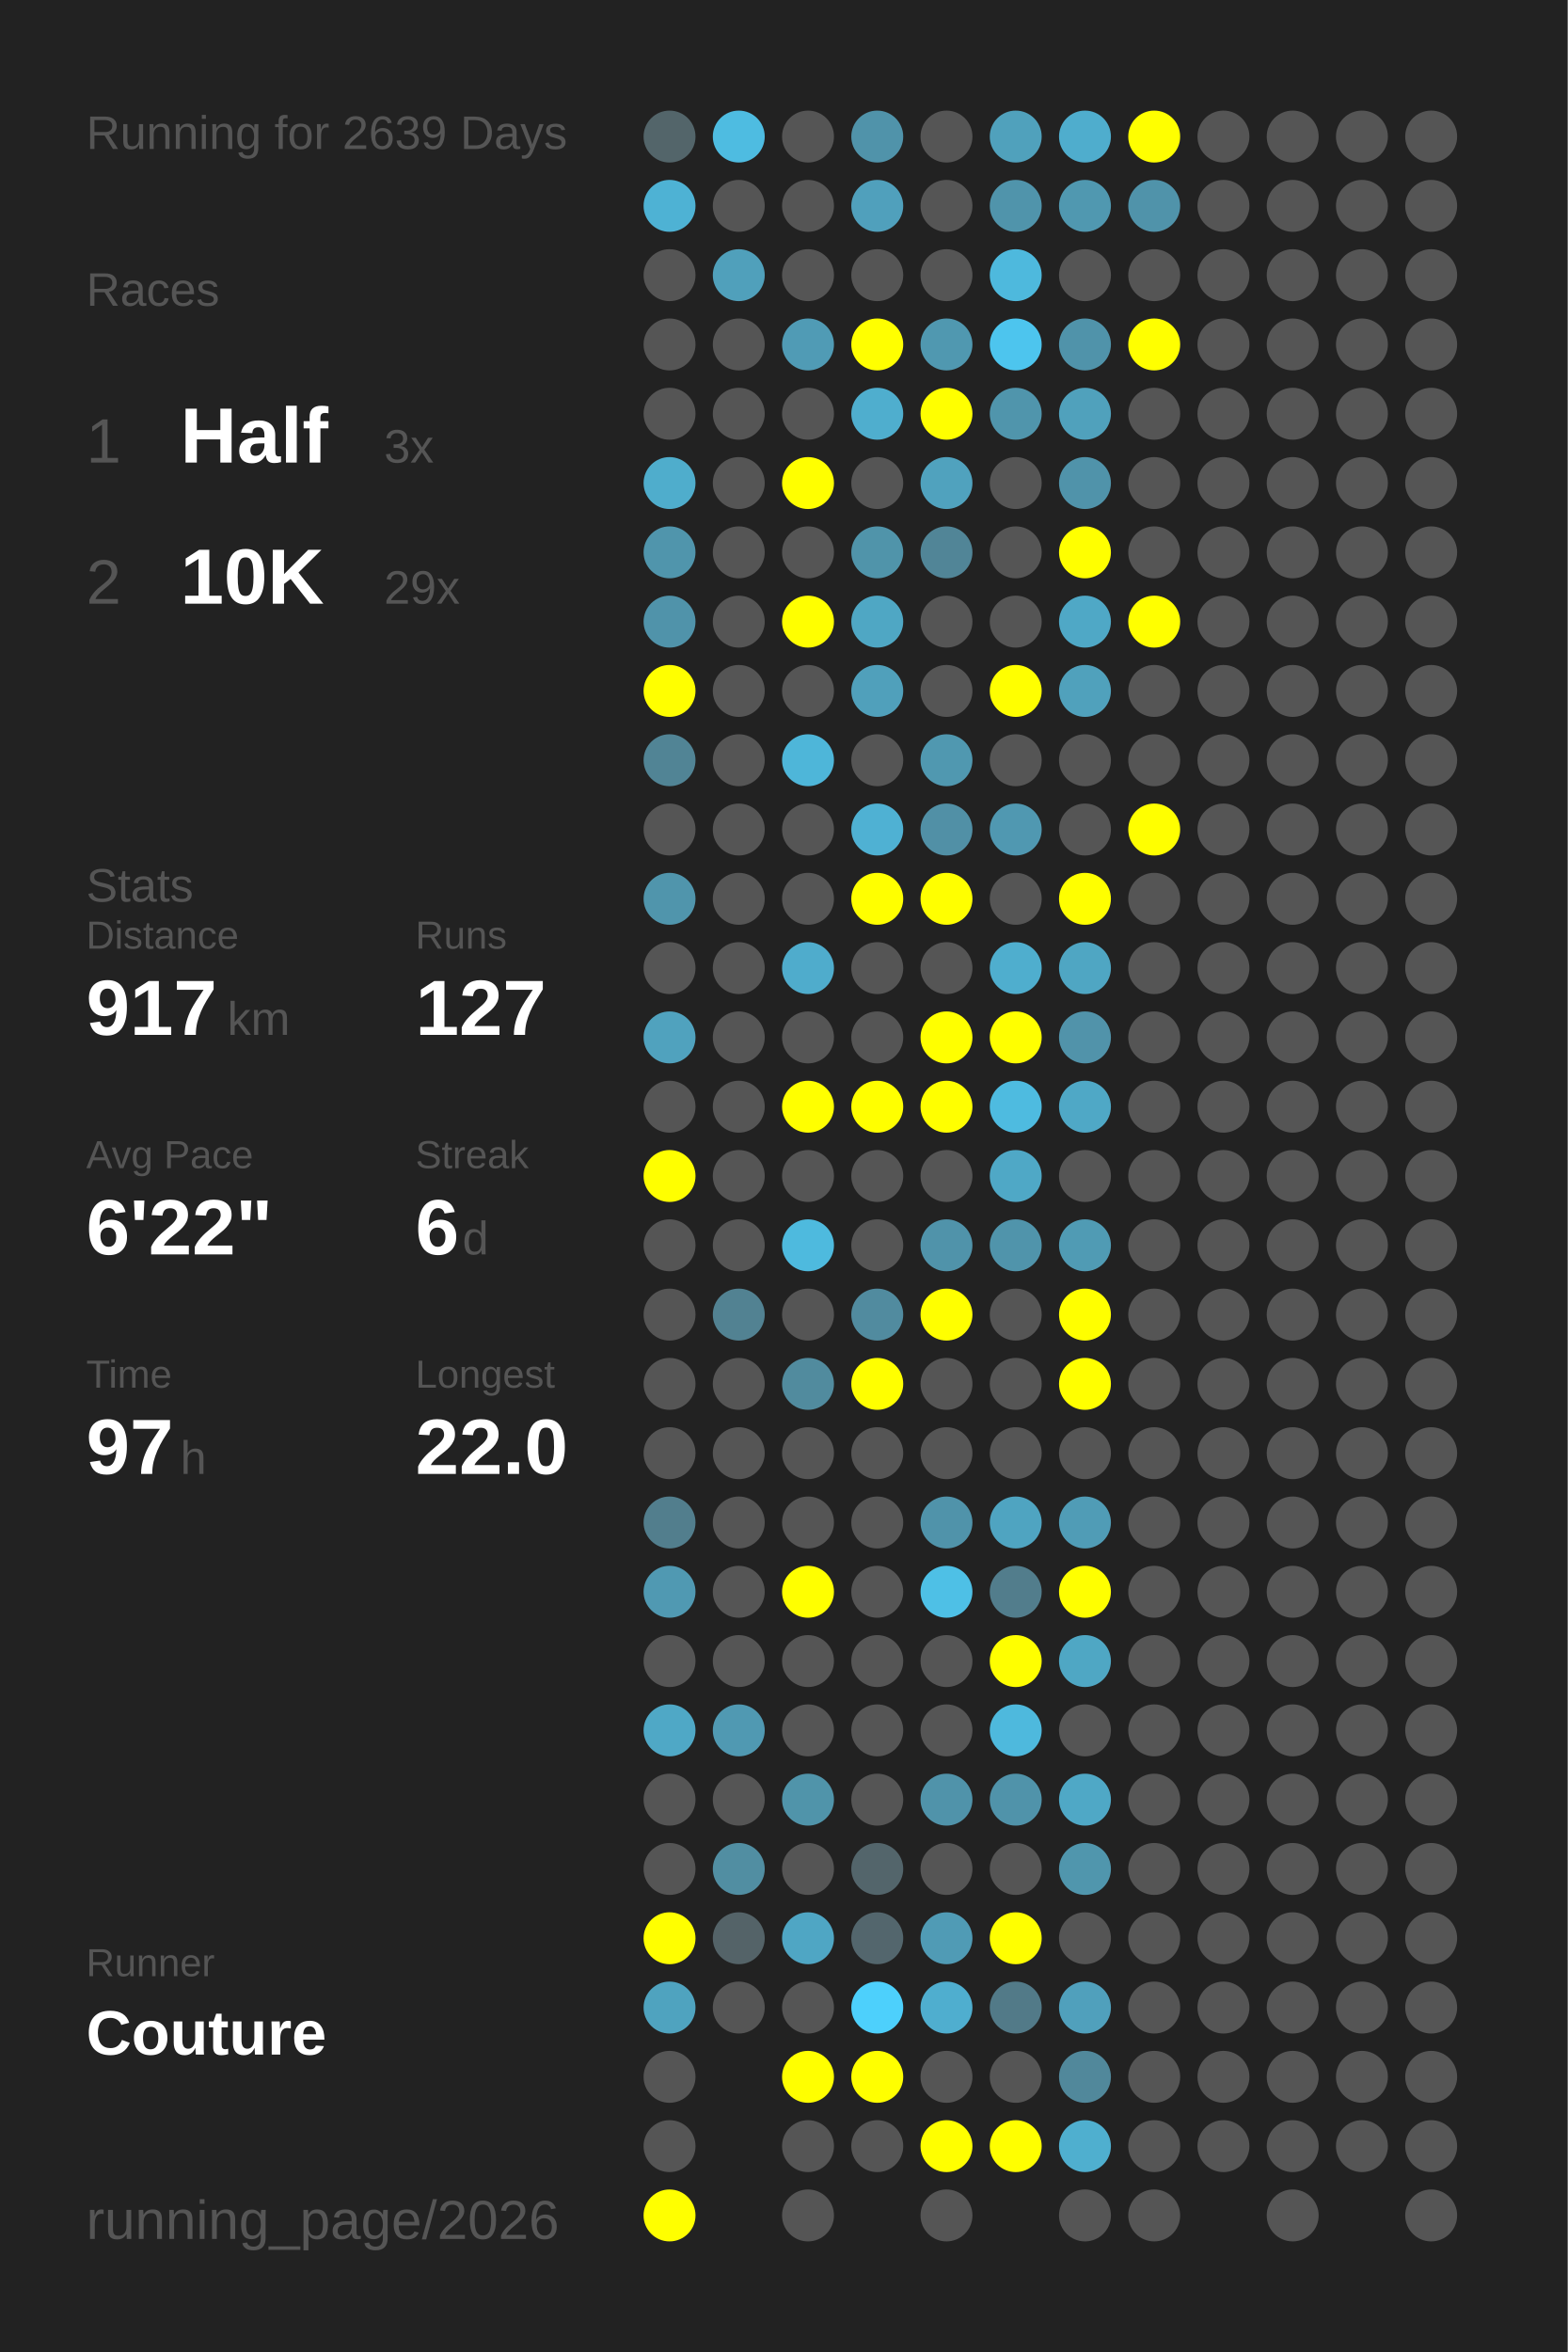
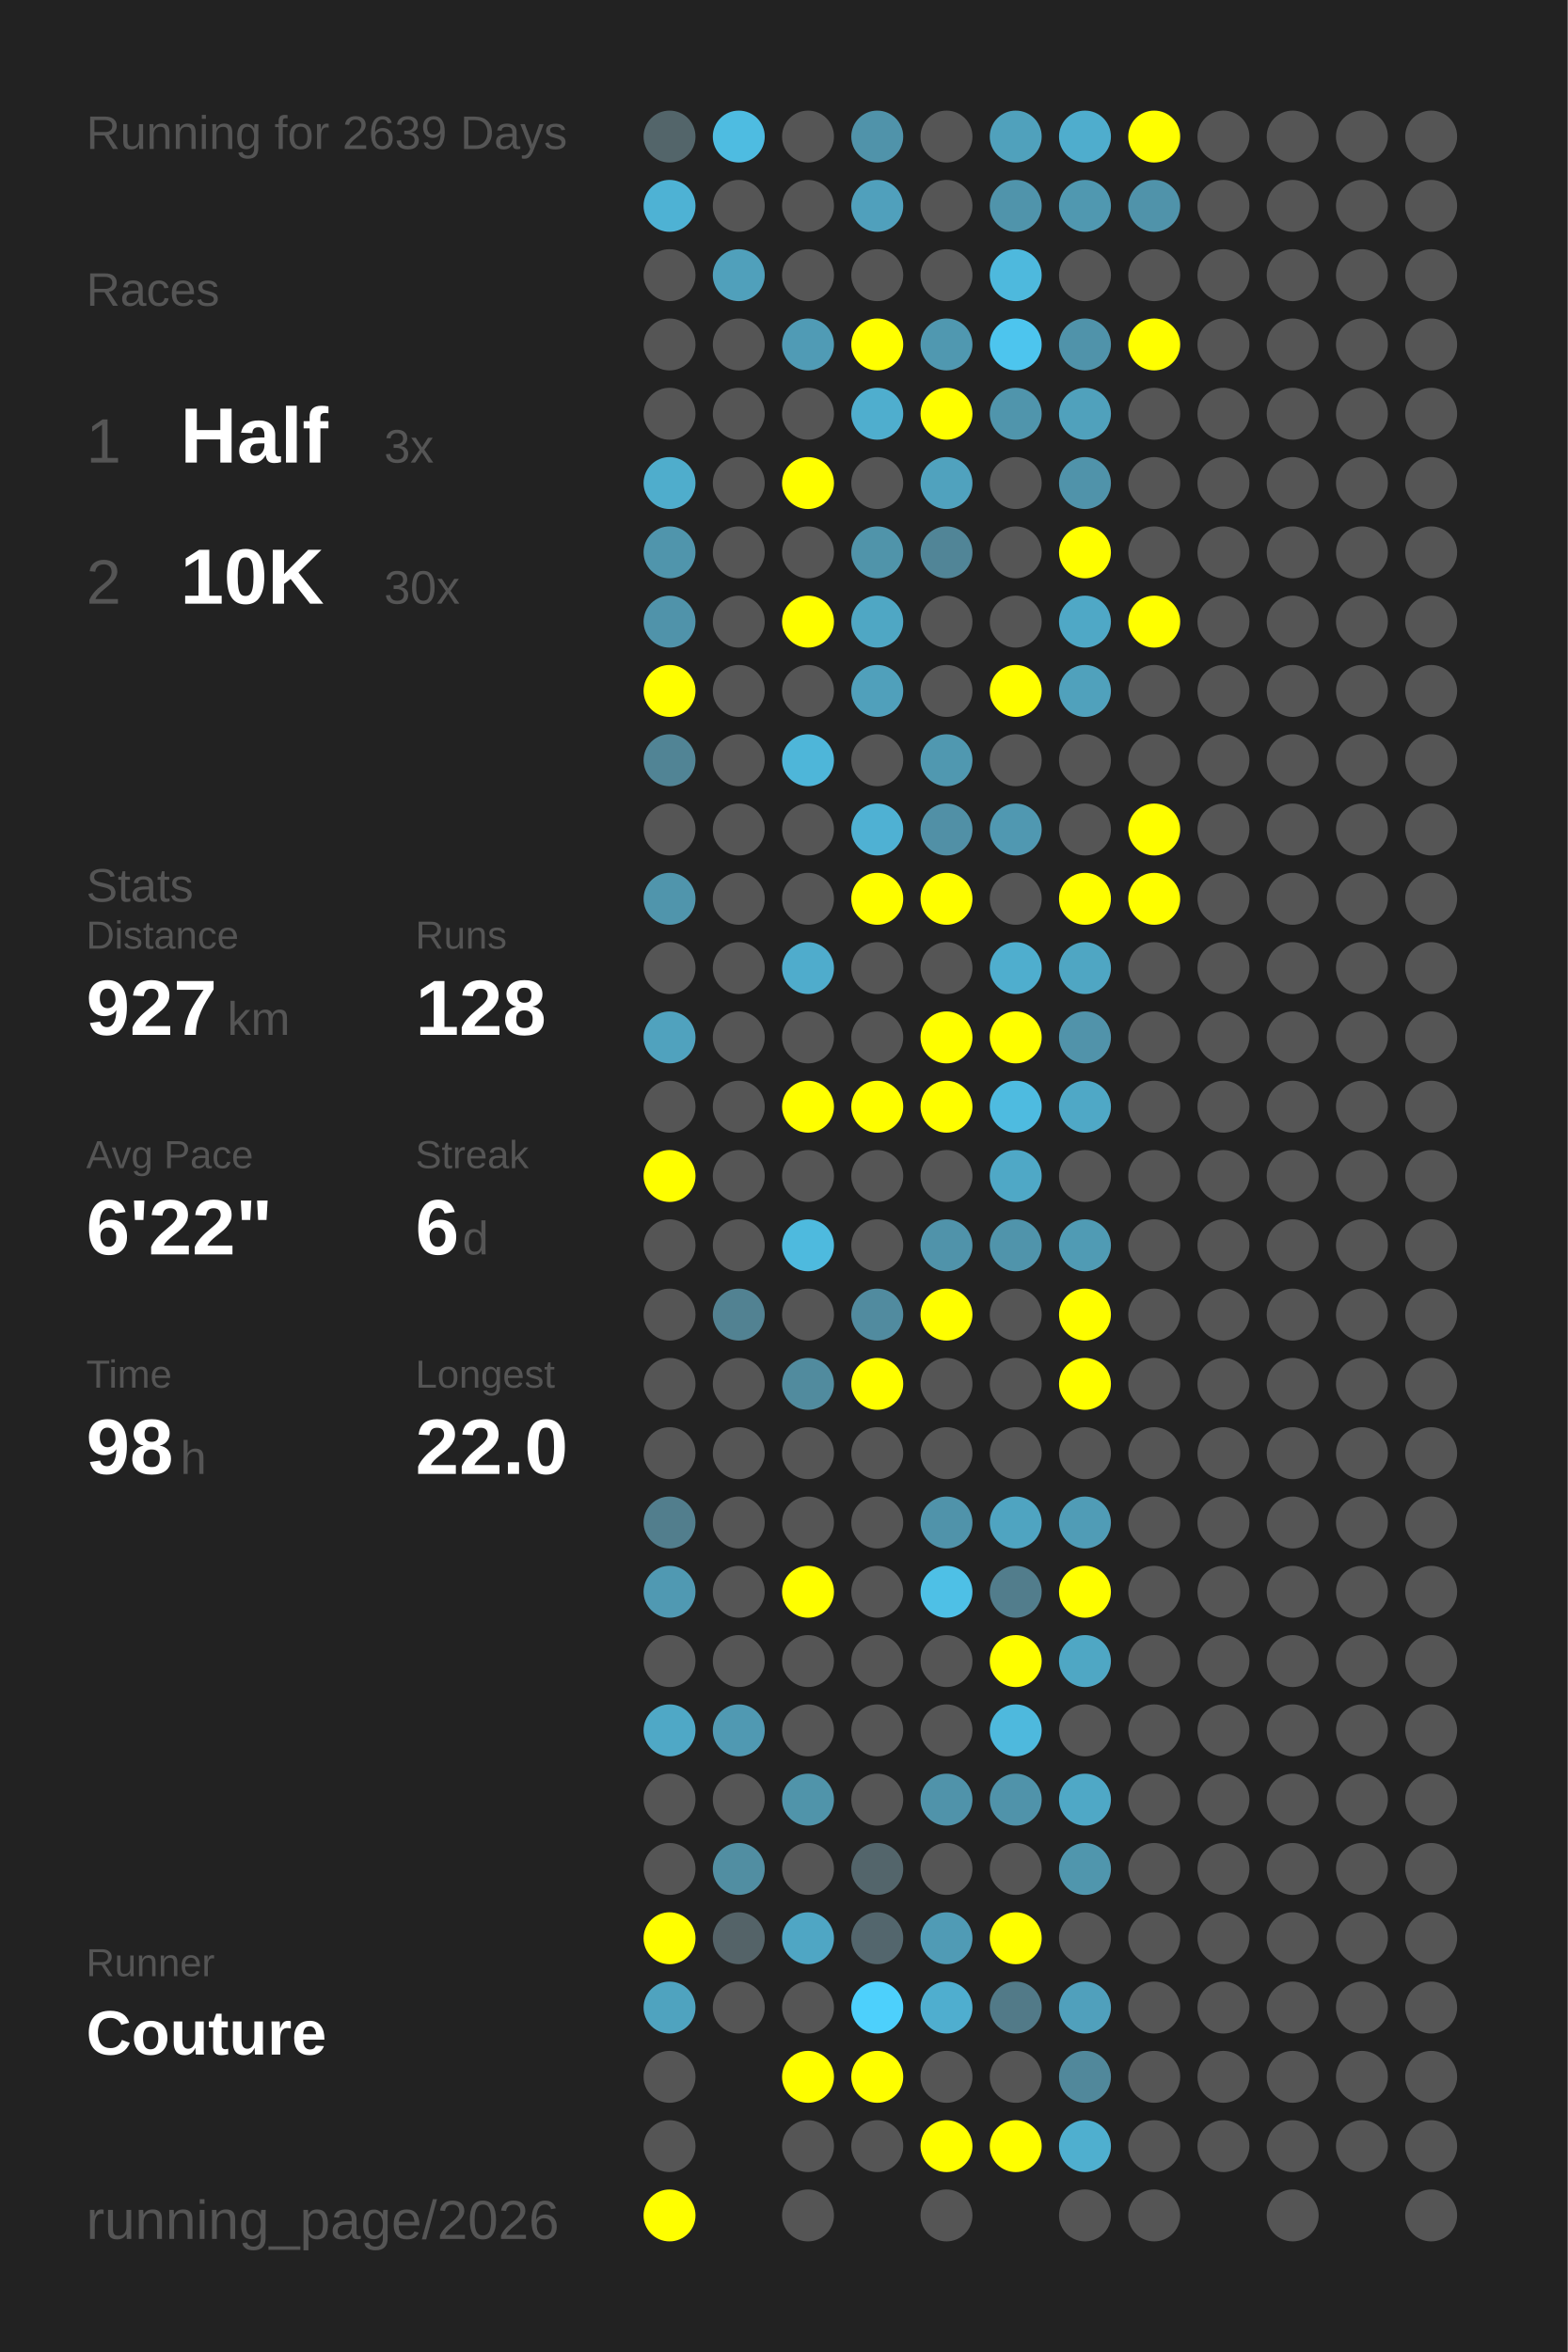
<svg xmlns="http://www.w3.org/2000/svg" baseProfile="full" height="300mm" version="1.1" viewBox="0,0,200,300" width="200mm">
  <defs />
  <rect fill="#222222" height="300" width="200" x="0" y="0" />
  <text fill="#555555" style="font-size:6px; font-family:Arial;" x="11" y="19">Running for 2639 Days</text>
  <text fill="#555555" style="font-size:6px; font-family:Arial;" x="11" y="39">Races</text>
  <text fill="#555555" style="font-size:8px; font-family:Arial;" x="11" y="59">1</text>
  <text fill="#FFFFFF" style="font-size:10px; font-family:Arial; font-weight:bold;" x="23" y="59">Half</text>
  <text fill="#555555" style="font-size:6px; font-family:Arial;" x="49" y="59">3x</text>
  <text fill="#555555" style="font-size:8px; font-family:Arial;" x="11" y="77">2</text>
  <text fill="#FFFFFF" style="font-size:10px; font-family:Arial; font-weight:bold;" x="23" y="77">10K</text>
-   <text fill="#555555" style="font-size:6px; font-family:Arial;" x="49" y="77">29x</text>
+   <text fill="#555555" style="font-size:6px; font-family:Arial;" x="49" y="77">30x</text>
  <text fill="#555555" style="font-size:6px; font-family:Arial;" x="11" y="115">Stats</text>
  <text fill="#555555" style="font-size:5px; font-family:Arial;" x="11" y="121">Distance</text>
-   <text fill="#FFFFFF" style="font-size:10px; font-family:Arial; font-weight:bold;" x="11" y="132">917</text>
+   <text fill="#FFFFFF" style="font-size:10px; font-family:Arial; font-weight:bold;" x="11" y="132">927</text>
  <text fill="#555555" style="font-size:6px; font-family:Arial;" x="29" y="132">km</text>
  <text fill="#555555" style="font-size:5px; font-family:Arial;" x="53" y="121">Runs</text>
-   <text fill="#FFFFFF" style="font-size:10px; font-family:Arial; font-weight:bold;" x="53" y="132">127</text>
+   <text fill="#FFFFFF" style="font-size:10px; font-family:Arial; font-weight:bold;" x="53" y="132">128</text>
  <text fill="#555555" style="font-size:5px; font-family:Arial;" x="11" y="149">Avg Pace</text>
  <text fill="#FFFFFF" style="font-size:10px; font-family:Arial; font-weight:bold;" x="11" y="160">6'22"</text>
  <text fill="#555555" style="font-size:5px; font-family:Arial;" x="53" y="149">Streak</text>
  <text fill="#FFFFFF" style="font-size:10px; font-family:Arial; font-weight:bold;" x="53" y="160">6</text>
  <text fill="#555555" style="font-size:6px; font-family:Arial;" x="59" y="160">d</text>
  <text fill="#555555" style="font-size:5px; font-family:Arial;" x="11" y="177">Time</text>
-   <text fill="#FFFFFF" style="font-size:10px; font-family:Arial; font-weight:bold;" x="11" y="188">97</text>
+   <text fill="#FFFFFF" style="font-size:10px; font-family:Arial; font-weight:bold;" x="11" y="188">98</text>
  <text fill="#555555" style="font-size:6px; font-family:Arial;" x="23" y="188">h</text>
  <text fill="#555555" style="font-size:5px; font-family:Arial;" x="53" y="177">Longest</text>
  <text fill="#FFFFFF" style="font-size:10px; font-family:Arial; font-weight:bold;" x="53" y="188">22.0</text>
  <text fill="#555555" style="font-size:5px; font-family:Arial;" x="11" y="252.065">Runner</text>
  <text fill="#FFFFFF" style="font-size:8px; font-family:Arial; font-weight:bold;" x="11" y="262.065">Couture</text>
  <text fill="#555555" style="font-size:7px; font-family:Arial;" x="11" y="285.581">running_page/2026</text>
  <circle cx="85.417" cy="17.419" fill="#53656a" r="3.312" />
  <circle cx="85.417" cy="26.258" fill="#4eb2d4" r="3.312" />
  <circle cx="85.417" cy="35.097" fill="#555555" r="3.312" />
  <circle cx="85.417" cy="43.935" fill="#555555" r="3.312" />
  <circle cx="85.417" cy="52.774" fill="#555555" r="3.312" />
  <circle cx="85.417" cy="61.613" fill="#4fadcc" r="3.312" />
  <circle cx="85.417" cy="70.452" fill="#5095ac" r="3.312" />
  <circle cx="85.417" cy="79.29" fill="#5093aa" r="3.312" />
  <circle cx="85.417" cy="88.129" fill="#FFFF00" r="3.312" />
  <circle cx="85.417" cy="96.968" fill="#518495" r="3.312" />
  <circle cx="85.417" cy="105.806" fill="#555555" r="3.312" />
  <circle cx="85.417" cy="114.645" fill="#5095ac" r="3.312" />
  <circle cx="85.417" cy="123.484" fill="#555555" r="3.312" />
  <circle cx="85.417" cy="132.323" fill="#50a2be" r="3.312" />
  <circle cx="85.417" cy="141.161" fill="#555555" r="3.312" />
  <circle cx="85.417" cy="150" fill="#FFFF00" r="3.312" />
  <circle cx="85.417" cy="158.839" fill="#555555" r="3.312" />
  <circle cx="85.417" cy="167.677" fill="#555555" r="3.312" />
  <circle cx="85.417" cy="176.516" fill="#555555" r="3.312" />
  <circle cx="85.417" cy="185.355" fill="#555555" r="3.312" />
  <circle cx="85.417" cy="194.194" fill="#527e8d" r="3.312" />
  <circle cx="85.417" cy="203.032" fill="#5099b2" r="3.312" />
  <circle cx="85.417" cy="211.871" fill="#555555" r="3.312" />
  <circle cx="85.417" cy="220.71" fill="#4fa8c6" r="3.312" />
  <circle cx="85.417" cy="229.548" fill="#555555" r="3.312" />
  <circle cx="85.417" cy="238.387" fill="#555555" r="3.312" />
  <circle cx="85.417" cy="247.226" fill="#FFFF00" r="3.312" />
  <circle cx="85.417" cy="256.065" fill="#4fa3bf" r="3.312" />
  <circle cx="85.417" cy="264.903" fill="#555555" r="3.312" />
  <circle cx="85.417" cy="273.742" fill="#555555" r="3.312" />
  <circle cx="85.417" cy="282.581" fill="#FFFF00" r="3.312" />
  <circle cx="94.25" cy="17.419" fill="#4ebce1" r="3.312" />
  <circle cx="94.25" cy="26.258" fill="#555555" r="3.312" />
  <circle cx="94.25" cy="35.097" fill="#50a0bb" r="3.312" />
  <circle cx="94.25" cy="43.935" fill="#555555" r="3.312" />
  <circle cx="94.25" cy="52.774" fill="#555555" r="3.312" />
  <circle cx="94.25" cy="61.613" fill="#555555" r="3.312" />
  <circle cx="94.25" cy="70.452" fill="#555555" r="3.312" />
  <circle cx="94.25" cy="79.29" fill="#555555" r="3.312" />
  <circle cx="94.25" cy="88.129" fill="#555555" r="3.312" />
  <circle cx="94.25" cy="96.968" fill="#555555" r="3.312" />
  <circle cx="94.25" cy="105.806" fill="#555555" r="3.312" />
  <circle cx="94.25" cy="114.645" fill="#555555" r="3.312" />
  <circle cx="94.25" cy="123.484" fill="#555555" r="3.312" />
  <circle cx="94.25" cy="132.323" fill="#555555" r="3.312" />
  <circle cx="94.25" cy="141.161" fill="#555555" r="3.312" />
  <circle cx="94.25" cy="150" fill="#555555" r="3.312" />
  <circle cx="94.25" cy="158.839" fill="#555555" r="3.312" />
  <circle cx="94.25" cy="167.677" fill="#528292" r="3.312" />
  <circle cx="94.25" cy="176.516" fill="#555555" r="3.312" />
  <circle cx="94.25" cy="185.355" fill="#555555" r="3.312" />
  <circle cx="94.25" cy="194.194" fill="#555555" r="3.312" />
  <circle cx="94.25" cy="203.032" fill="#555555" r="3.312" />
  <circle cx="94.25" cy="211.871" fill="#555555" r="3.312" />
  <circle cx="94.25" cy="220.71" fill="#5099b2" r="3.312" />
  <circle cx="94.25" cy="229.548" fill="#555555" r="3.312" />
  <circle cx="94.25" cy="238.387" fill="#518ea2" r="3.312" />
  <circle cx="94.25" cy="247.226" fill="#546368" r="3.312" />
  <circle cx="94.25" cy="256.065" fill="#555555" r="3.312" />
  <circle cx="103.083" cy="17.419" fill="#555555" r="3.312" />
  <circle cx="103.083" cy="26.258" fill="#555555" r="3.312" />
  <circle cx="103.083" cy="35.097" fill="#555555" r="3.312" />
  <circle cx="103.083" cy="43.935" fill="#509bb5" r="3.312" />
  <circle cx="103.083" cy="52.774" fill="#555555" r="3.312" />
  <circle cx="103.083" cy="61.613" fill="#FFFF00" r="3.312" />
  <circle cx="103.083" cy="70.452" fill="#555555" r="3.312" />
  <circle cx="103.083" cy="79.29" fill="#FFFF00" r="3.312" />
  <circle cx="103.083" cy="88.129" fill="#555555" r="3.312" />
  <circle cx="103.083" cy="96.968" fill="#4eb6d9" r="3.312" />
  <circle cx="103.083" cy="105.806" fill="#555555" r="3.312" />
  <circle cx="103.083" cy="114.645" fill="#555555" r="3.312" />
  <circle cx="103.083" cy="123.484" fill="#4faccc" r="3.312" />
  <circle cx="103.083" cy="132.323" fill="#555555" r="3.312" />
  <circle cx="103.083" cy="141.161" fill="#FFFF00" r="3.312" />
  <circle cx="103.083" cy="150" fill="#555555" r="3.312" />
  <circle cx="103.083" cy="158.839" fill="#4ebade" r="3.312" />
  <circle cx="103.083" cy="167.677" fill="#555555" r="3.312" />
  <circle cx="103.083" cy="176.516" fill="#518b9e" r="3.312" />
  <circle cx="103.083" cy="185.355" fill="#555555" r="3.312" />
  <circle cx="103.083" cy="194.194" fill="#555555" r="3.312" />
  <circle cx="103.083" cy="203.032" fill="#FFFF00" r="3.312" />
  <circle cx="103.083" cy="211.871" fill="#555555" r="3.312" />
  <circle cx="103.083" cy="220.71" fill="#555555" r="3.312" />
  <circle cx="103.083" cy="229.548" fill="#5094aa" r="3.312" />
  <circle cx="103.083" cy="238.387" fill="#555555" r="3.312" />
  <circle cx="103.083" cy="247.226" fill="#4fa6c4" r="3.312" />
  <circle cx="103.083" cy="256.065" fill="#555555" r="3.312" />
  <circle cx="103.083" cy="264.903" fill="#FFFF00" r="3.312" />
  <circle cx="103.083" cy="273.742" fill="#555555" r="3.312" />
  <circle cx="103.083" cy="282.581" fill="#555555" r="3.312" />
  <circle cx="111.917" cy="17.419" fill="#5093aa" r="3.312" />
  <circle cx="111.917" cy="26.258" fill="#50a0bc" r="3.312" />
  <circle cx="111.917" cy="35.097" fill="#555555" r="3.312" />
  <circle cx="111.917" cy="43.935" fill="#FFFF00" r="3.312" />
  <circle cx="111.917" cy="52.774" fill="#4faece" r="3.312" />
  <circle cx="111.917" cy="61.613" fill="#555555" r="3.312" />
  <circle cx="111.917" cy="70.452" fill="#5094aa" r="3.312" />
  <circle cx="111.917" cy="79.29" fill="#4fa7c4" r="3.312" />
  <circle cx="111.917" cy="88.129" fill="#50a0bb" r="3.312" />
  <circle cx="111.917" cy="96.968" fill="#555555" r="3.312" />
  <circle cx="111.917" cy="105.806" fill="#4fb1d3" r="3.312" />
  <circle cx="111.917" cy="114.645" fill="#FFFF00" r="3.312" />
  <circle cx="111.917" cy="123.484" fill="#555555" r="3.312" />
  <circle cx="111.917" cy="132.323" fill="#555555" r="3.312" />
  <circle cx="111.917" cy="141.161" fill="#FFFF00" r="3.312" />
  <circle cx="111.917" cy="150" fill="#555555" r="3.312" />
  <circle cx="111.917" cy="158.839" fill="#555555" r="3.312" />
  <circle cx="111.917" cy="167.677" fill="#518b9f" r="3.312" />
  <circle cx="111.917" cy="176.516" fill="#FFFF00" r="3.312" />
  <circle cx="111.917" cy="185.355" fill="#555555" r="3.312" />
  <circle cx="111.917" cy="194.194" fill="#555555" r="3.312" />
  <circle cx="111.917" cy="203.032" fill="#555555" r="3.312" />
  <circle cx="111.917" cy="211.871" fill="#555555" r="3.312" />
  <circle cx="111.917" cy="220.71" fill="#555555" r="3.312" />
  <circle cx="111.917" cy="229.548" fill="#555555" r="3.312" />
  <circle cx="111.917" cy="238.387" fill="#53656b" r="3.312" />
  <circle cx="111.917" cy="247.226" fill="#53666d" r="3.312" />
  <circle cx="111.917" cy="256.065" fill="#4dd0fc" r="3.312" />
  <circle cx="111.917" cy="264.903" fill="#FFFF00" r="3.312" />
  <circle cx="111.917" cy="273.742" fill="#555555" r="3.312" />
  <circle cx="120.75" cy="17.419" fill="#555555" r="3.312" />
  <circle cx="120.75" cy="26.258" fill="#555555" r="3.312" />
  <circle cx="120.75" cy="35.097" fill="#555555" r="3.312" />
  <circle cx="120.75" cy="43.935" fill="#5098b0" r="3.312" />
  <circle cx="120.75" cy="52.774" fill="#FFFF00" r="3.312" />
  <circle cx="120.75" cy="61.613" fill="#50a2be" r="3.312" />
  <circle cx="120.75" cy="70.452" fill="#518597" r="3.312" />
  <circle cx="120.75" cy="79.29" fill="#555555" r="3.312" />
  <circle cx="120.75" cy="88.129" fill="#555555" r="3.312" />
  <circle cx="120.75" cy="96.968" fill="#5098b0" r="3.312" />
  <circle cx="120.75" cy="105.806" fill="#5190a6" r="3.312" />
  <circle cx="120.75" cy="114.645" fill="#FFFF00" r="3.312" />
  <circle cx="120.75" cy="123.484" fill="#555555" r="3.312" />
  <circle cx="120.75" cy="132.323" fill="#FFFF00" r="3.312" />
  <circle cx="120.75" cy="141.161" fill="#FFFF00" r="3.312" />
  <circle cx="120.75" cy="150" fill="#555555" r="3.312" />
  <circle cx="120.75" cy="158.839" fill="#5093aa" r="3.312" />
  <circle cx="120.75" cy="167.677" fill="#FFFF00" r="3.312" />
  <circle cx="120.75" cy="176.516" fill="#555555" r="3.312" />
  <circle cx="120.75" cy="185.355" fill="#555555" r="3.312" />
  <circle cx="120.75" cy="194.194" fill="#5093aa" r="3.312" />
  <circle cx="120.75" cy="203.032" fill="#4ec0e6" r="3.312" />
  <circle cx="120.75" cy="211.871" fill="#555555" r="3.312" />
  <circle cx="120.75" cy="220.71" fill="#555555" r="3.312" />
  <circle cx="120.75" cy="229.548" fill="#5093aa" r="3.312" />
  <circle cx="120.75" cy="238.387" fill="#555555" r="3.312" />
  <circle cx="120.75" cy="247.226" fill="#509bb5" r="3.312" />
  <circle cx="120.75" cy="256.065" fill="#4faecf" r="3.312" />
  <circle cx="120.75" cy="264.903" fill="#555555" r="3.312" />
  <circle cx="120.75" cy="273.742" fill="#FFFF00" r="3.312" />
  <circle cx="120.75" cy="282.581" fill="#555555" r="3.312" />
  <circle cx="129.583" cy="17.419" fill="#50a1bc" r="3.312" />
  <circle cx="129.583" cy="26.258" fill="#5094ab" r="3.312" />
  <circle cx="129.583" cy="35.097" fill="#4eb9dd" r="3.312" />
  <circle cx="129.583" cy="43.935" fill="#4dc5ee" r="3.312" />
  <circle cx="129.583" cy="52.774" fill="#5095ac" r="3.312" />
  <circle cx="129.583" cy="61.613" fill="#555555" r="3.312" />
  <circle cx="129.583" cy="70.452" fill="#555555" r="3.312" />
  <circle cx="129.583" cy="79.29" fill="#555555" r="3.312" />
  <circle cx="129.583" cy="88.129" fill="#FFFF00" r="3.312" />
  <circle cx="129.583" cy="96.968" fill="#555555" r="3.312" />
  <circle cx="129.583" cy="105.806" fill="#5098b1" r="3.312" />
  <circle cx="129.583" cy="114.645" fill="#555555" r="3.312" />
  <circle cx="129.583" cy="123.484" fill="#4faece" r="3.312" />
  <circle cx="129.583" cy="132.323" fill="#FFFF00" r="3.312" />
  <circle cx="129.583" cy="141.161" fill="#4ebbe0" r="3.312" />
  <circle cx="129.583" cy="150" fill="#4fa8c6" r="3.312" />
  <circle cx="129.583" cy="158.839" fill="#5094ab" r="3.312" />
  <circle cx="129.583" cy="167.677" fill="#555555" r="3.312" />
  <circle cx="129.583" cy="176.516" fill="#555555" r="3.312" />
  <circle cx="129.583" cy="185.355" fill="#555555" r="3.312" />
  <circle cx="129.583" cy="194.194" fill="#4fa4c1" r="3.312" />
  <circle cx="129.583" cy="203.032" fill="#527d8c" r="3.312" />
  <circle cx="129.583" cy="211.871" fill="#FFFF00" r="3.312" />
  <circle cx="129.583" cy="220.71" fill="#4eb9dd" r="3.312" />
  <circle cx="129.583" cy="229.548" fill="#5093aa" r="3.312" />
  <circle cx="129.583" cy="238.387" fill="#555555" r="3.312" />
  <circle cx="129.583" cy="247.226" fill="#FFFF00" r="3.312" />
  <circle cx="129.583" cy="256.065" fill="#527a88" r="3.312" />
  <circle cx="129.583" cy="264.903" fill="#555555" r="3.312" />
  <circle cx="129.583" cy="273.742" fill="#FFFF00" r="3.312" />
  <circle cx="138.417" cy="17.419" fill="#4fadcd" r="3.312" />
  <circle cx="138.417" cy="26.258" fill="#5098b0" r="3.312" />
  <circle cx="138.417" cy="35.097" fill="#555555" r="3.312" />
  <circle cx="138.417" cy="43.935" fill="#5093aa" r="3.312" />
  <circle cx="138.417" cy="52.774" fill="#50a1bc" r="3.312" />
  <circle cx="138.417" cy="61.613" fill="#5093aa" r="3.312" />
  <circle cx="138.417" cy="70.452" fill="#FFFF00" r="3.312" />
  <circle cx="138.417" cy="79.29" fill="#4fa8c6" r="3.312" />
  <circle cx="138.417" cy="88.129" fill="#50a1bc" r="3.312" />
  <circle cx="138.417" cy="96.968" fill="#555555" r="3.312" />
  <circle cx="138.417" cy="105.806" fill="#555555" r="3.312" />
  <circle cx="138.417" cy="114.645" fill="#FFFF00" r="3.312" />
  <circle cx="138.417" cy="123.484" fill="#4fa6c3" r="3.312" />
  <circle cx="138.417" cy="132.323" fill="#5193aa" r="3.312" />
  <circle cx="138.417" cy="141.161" fill="#4fa8c6" r="3.312" />
  <circle cx="138.417" cy="150" fill="#555555" r="3.312" />
  <circle cx="138.417" cy="158.839" fill="#509bb4" r="3.312" />
  <circle cx="138.417" cy="167.677" fill="#FFFF00" r="3.312" />
  <circle cx="138.417" cy="176.516" fill="#FFFF00" r="3.312" />
  <circle cx="138.417" cy="185.355" fill="#555555" r="3.312" />
  <circle cx="138.417" cy="194.194" fill="#509cb6" r="3.312" />
  <circle cx="138.417" cy="203.032" fill="#FFFF00" r="3.312" />
  <circle cx="138.417" cy="211.871" fill="#4fa7c4" r="3.312" />
  <circle cx="138.417" cy="220.71" fill="#555555" r="3.312" />
  <circle cx="138.417" cy="229.548" fill="#4fa8c6" r="3.312" />
  <circle cx="138.417" cy="238.387" fill="#5096ad" r="3.312" />
  <circle cx="138.417" cy="247.226" fill="#555555" r="3.312" />
  <circle cx="138.417" cy="256.065" fill="#50a0bc" r="3.312" />
  <circle cx="138.417" cy="264.903" fill="#51889b" r="3.312" />
  <circle cx="138.417" cy="273.742" fill="#4fafcf" r="3.312" />
  <circle cx="138.417" cy="282.581" fill="#555555" r="3.312" />
  <circle cx="147.25" cy="17.419" fill="#FFFF00" r="3.312" />
  <circle cx="147.25" cy="26.258" fill="#5093aa" r="3.312" />
  <circle cx="147.25" cy="35.097" fill="#555555" r="3.312" />
  <circle cx="147.25" cy="43.935" fill="#FFFF00" r="3.312" />
  <circle cx="147.25" cy="52.774" fill="#555555" r="3.312" />
  <circle cx="147.25" cy="61.613" fill="#555555" r="3.312" />
  <circle cx="147.25" cy="70.452" fill="#555555" r="3.312" />
  <circle cx="147.25" cy="79.29" fill="#FFFF00" r="3.312" />
  <circle cx="147.25" cy="88.129" fill="#555555" r="3.312" />
  <circle cx="147.25" cy="96.968" fill="#555555" r="3.312" />
  <circle cx="147.25" cy="105.806" fill="#FFFF00" r="3.312" />
-   <circle cx="147.25" cy="114.645" fill="#555555" r="3.312" />
+   <circle cx="147.25" cy="114.645" fill="#FFFF00" r="3.312" />
  <circle cx="147.25" cy="123.484" fill="#555555" r="3.312" />
  <circle cx="147.25" cy="132.323" fill="#555555" r="3.312" />
  <circle cx="147.25" cy="141.161" fill="#555555" r="3.312" />
  <circle cx="147.25" cy="150" fill="#555555" r="3.312" />
  <circle cx="147.25" cy="158.839" fill="#555555" r="3.312" />
  <circle cx="147.25" cy="167.677" fill="#555555" r="3.312" />
  <circle cx="147.25" cy="176.516" fill="#555555" r="3.312" />
  <circle cx="147.25" cy="185.355" fill="#555555" r="3.312" />
  <circle cx="147.25" cy="194.194" fill="#555555" r="3.312" />
  <circle cx="147.25" cy="203.032" fill="#555555" r="3.312" />
  <circle cx="147.25" cy="211.871" fill="#555555" r="3.312" />
  <circle cx="147.25" cy="220.71" fill="#555555" r="3.312" />
  <circle cx="147.25" cy="229.548" fill="#555555" r="3.312" />
  <circle cx="147.25" cy="238.387" fill="#555555" r="3.312" />
  <circle cx="147.25" cy="247.226" fill="#555555" r="3.312" />
  <circle cx="147.25" cy="256.065" fill="#555555" r="3.312" />
  <circle cx="147.25" cy="264.903" fill="#555555" r="3.312" />
  <circle cx="147.25" cy="273.742" fill="#555555" r="3.312" />
  <circle cx="147.25" cy="282.581" fill="#555555" r="3.312" />
  <circle cx="156.083" cy="17.419" fill="#555555" r="3.312" />
  <circle cx="156.083" cy="26.258" fill="#555555" r="3.312" />
  <circle cx="156.083" cy="35.097" fill="#555555" r="3.312" />
  <circle cx="156.083" cy="43.935" fill="#555555" r="3.312" />
  <circle cx="156.083" cy="52.774" fill="#555555" r="3.312" />
  <circle cx="156.083" cy="61.613" fill="#555555" r="3.312" />
  <circle cx="156.083" cy="70.452" fill="#555555" r="3.312" />
  <circle cx="156.083" cy="79.29" fill="#555555" r="3.312" />
  <circle cx="156.083" cy="88.129" fill="#555555" r="3.312" />
  <circle cx="156.083" cy="96.968" fill="#555555" r="3.312" />
  <circle cx="156.083" cy="105.806" fill="#555555" r="3.312" />
  <circle cx="156.083" cy="114.645" fill="#555555" r="3.312" />
  <circle cx="156.083" cy="123.484" fill="#555555" r="3.312" />
  <circle cx="156.083" cy="132.323" fill="#555555" r="3.312" />
  <circle cx="156.083" cy="141.161" fill="#555555" r="3.312" />
  <circle cx="156.083" cy="150" fill="#555555" r="3.312" />
  <circle cx="156.083" cy="158.839" fill="#555555" r="3.312" />
  <circle cx="156.083" cy="167.677" fill="#555555" r="3.312" />
  <circle cx="156.083" cy="176.516" fill="#555555" r="3.312" />
  <circle cx="156.083" cy="185.355" fill="#555555" r="3.312" />
  <circle cx="156.083" cy="194.194" fill="#555555" r="3.312" />
  <circle cx="156.083" cy="203.032" fill="#555555" r="3.312" />
  <circle cx="156.083" cy="211.871" fill="#555555" r="3.312" />
  <circle cx="156.083" cy="220.71" fill="#555555" r="3.312" />
  <circle cx="156.083" cy="229.548" fill="#555555" r="3.312" />
  <circle cx="156.083" cy="238.387" fill="#555555" r="3.312" />
  <circle cx="156.083" cy="247.226" fill="#555555" r="3.312" />
  <circle cx="156.083" cy="256.065" fill="#555555" r="3.312" />
  <circle cx="156.083" cy="264.903" fill="#555555" r="3.312" />
  <circle cx="156.083" cy="273.742" fill="#555555" r="3.312" />
  <circle cx="164.917" cy="17.419" fill="#555555" r="3.312" />
  <circle cx="164.917" cy="26.258" fill="#555555" r="3.312" />
  <circle cx="164.917" cy="35.097" fill="#555555" r="3.312" />
  <circle cx="164.917" cy="43.935" fill="#555555" r="3.312" />
  <circle cx="164.917" cy="52.774" fill="#555555" r="3.312" />
  <circle cx="164.917" cy="61.613" fill="#555555" r="3.312" />
  <circle cx="164.917" cy="70.452" fill="#555555" r="3.312" />
  <circle cx="164.917" cy="79.29" fill="#555555" r="3.312" />
  <circle cx="164.917" cy="88.129" fill="#555555" r="3.312" />
  <circle cx="164.917" cy="96.968" fill="#555555" r="3.312" />
  <circle cx="164.917" cy="105.806" fill="#555555" r="3.312" />
  <circle cx="164.917" cy="114.645" fill="#555555" r="3.312" />
  <circle cx="164.917" cy="123.484" fill="#555555" r="3.312" />
  <circle cx="164.917" cy="132.323" fill="#555555" r="3.312" />
  <circle cx="164.917" cy="141.161" fill="#555555" r="3.312" />
  <circle cx="164.917" cy="150" fill="#555555" r="3.312" />
  <circle cx="164.917" cy="158.839" fill="#555555" r="3.312" />
  <circle cx="164.917" cy="167.677" fill="#555555" r="3.312" />
  <circle cx="164.917" cy="176.516" fill="#555555" r="3.312" />
  <circle cx="164.917" cy="185.355" fill="#555555" r="3.312" />
  <circle cx="164.917" cy="194.194" fill="#555555" r="3.312" />
  <circle cx="164.917" cy="203.032" fill="#555555" r="3.312" />
  <circle cx="164.917" cy="211.871" fill="#555555" r="3.312" />
  <circle cx="164.917" cy="220.71" fill="#555555" r="3.312" />
  <circle cx="164.917" cy="229.548" fill="#555555" r="3.312" />
  <circle cx="164.917" cy="238.387" fill="#555555" r="3.312" />
  <circle cx="164.917" cy="247.226" fill="#555555" r="3.312" />
  <circle cx="164.917" cy="256.065" fill="#555555" r="3.312" />
  <circle cx="164.917" cy="264.903" fill="#555555" r="3.312" />
  <circle cx="164.917" cy="273.742" fill="#555555" r="3.312" />
  <circle cx="164.917" cy="282.581" fill="#555555" r="3.312" />
  <circle cx="173.75" cy="17.419" fill="#555555" r="3.312" />
  <circle cx="173.75" cy="26.258" fill="#555555" r="3.312" />
  <circle cx="173.75" cy="35.097" fill="#555555" r="3.312" />
  <circle cx="173.75" cy="43.935" fill="#555555" r="3.312" />
  <circle cx="173.75" cy="52.774" fill="#555555" r="3.312" />
  <circle cx="173.75" cy="61.613" fill="#555555" r="3.312" />
  <circle cx="173.75" cy="70.452" fill="#555555" r="3.312" />
  <circle cx="173.75" cy="79.29" fill="#555555" r="3.312" />
  <circle cx="173.75" cy="88.129" fill="#555555" r="3.312" />
  <circle cx="173.75" cy="96.968" fill="#555555" r="3.312" />
  <circle cx="173.75" cy="105.806" fill="#555555" r="3.312" />
  <circle cx="173.75" cy="114.645" fill="#555555" r="3.312" />
  <circle cx="173.75" cy="123.484" fill="#555555" r="3.312" />
  <circle cx="173.75" cy="132.323" fill="#555555" r="3.312" />
  <circle cx="173.75" cy="141.161" fill="#555555" r="3.312" />
  <circle cx="173.75" cy="150" fill="#555555" r="3.312" />
  <circle cx="173.75" cy="158.839" fill="#555555" r="3.312" />
  <circle cx="173.75" cy="167.677" fill="#555555" r="3.312" />
  <circle cx="173.75" cy="176.516" fill="#555555" r="3.312" />
  <circle cx="173.75" cy="185.355" fill="#555555" r="3.312" />
  <circle cx="173.75" cy="194.194" fill="#555555" r="3.312" />
  <circle cx="173.75" cy="203.032" fill="#555555" r="3.312" />
  <circle cx="173.75" cy="211.871" fill="#555555" r="3.312" />
  <circle cx="173.75" cy="220.71" fill="#555555" r="3.312" />
  <circle cx="173.75" cy="229.548" fill="#555555" r="3.312" />
  <circle cx="173.75" cy="238.387" fill="#555555" r="3.312" />
  <circle cx="173.75" cy="247.226" fill="#555555" r="3.312" />
  <circle cx="173.75" cy="256.065" fill="#555555" r="3.312" />
  <circle cx="173.75" cy="264.903" fill="#555555" r="3.312" />
  <circle cx="173.75" cy="273.742" fill="#555555" r="3.312" />
  <circle cx="182.583" cy="17.419" fill="#555555" r="3.312" />
  <circle cx="182.583" cy="26.258" fill="#555555" r="3.312" />
  <circle cx="182.583" cy="35.097" fill="#555555" r="3.312" />
  <circle cx="182.583" cy="43.935" fill="#555555" r="3.312" />
  <circle cx="182.583" cy="52.774" fill="#555555" r="3.312" />
  <circle cx="182.583" cy="61.613" fill="#555555" r="3.312" />
  <circle cx="182.583" cy="70.452" fill="#555555" r="3.312" />
  <circle cx="182.583" cy="79.29" fill="#555555" r="3.312" />
  <circle cx="182.583" cy="88.129" fill="#555555" r="3.312" />
  <circle cx="182.583" cy="96.968" fill="#555555" r="3.312" />
  <circle cx="182.583" cy="105.806" fill="#555555" r="3.312" />
  <circle cx="182.583" cy="114.645" fill="#555555" r="3.312" />
  <circle cx="182.583" cy="123.484" fill="#555555" r="3.312" />
  <circle cx="182.583" cy="132.323" fill="#555555" r="3.312" />
  <circle cx="182.583" cy="141.161" fill="#555555" r="3.312" />
  <circle cx="182.583" cy="150" fill="#555555" r="3.312" />
  <circle cx="182.583" cy="158.839" fill="#555555" r="3.312" />
  <circle cx="182.583" cy="167.677" fill="#555555" r="3.312" />
  <circle cx="182.583" cy="176.516" fill="#555555" r="3.312" />
  <circle cx="182.583" cy="185.355" fill="#555555" r="3.312" />
  <circle cx="182.583" cy="194.194" fill="#555555" r="3.312" />
  <circle cx="182.583" cy="203.032" fill="#555555" r="3.312" />
  <circle cx="182.583" cy="211.871" fill="#555555" r="3.312" />
  <circle cx="182.583" cy="220.71" fill="#555555" r="3.312" />
  <circle cx="182.583" cy="229.548" fill="#555555" r="3.312" />
  <circle cx="182.583" cy="238.387" fill="#555555" r="3.312" />
  <circle cx="182.583" cy="247.226" fill="#555555" r="3.312" />
  <circle cx="182.583" cy="256.065" fill="#555555" r="3.312" />
  <circle cx="182.583" cy="264.903" fill="#555555" r="3.312" />
  <circle cx="182.583" cy="273.742" fill="#555555" r="3.312" />
  <circle cx="182.583" cy="282.581" fill="#555555" r="3.312" />
</svg>
